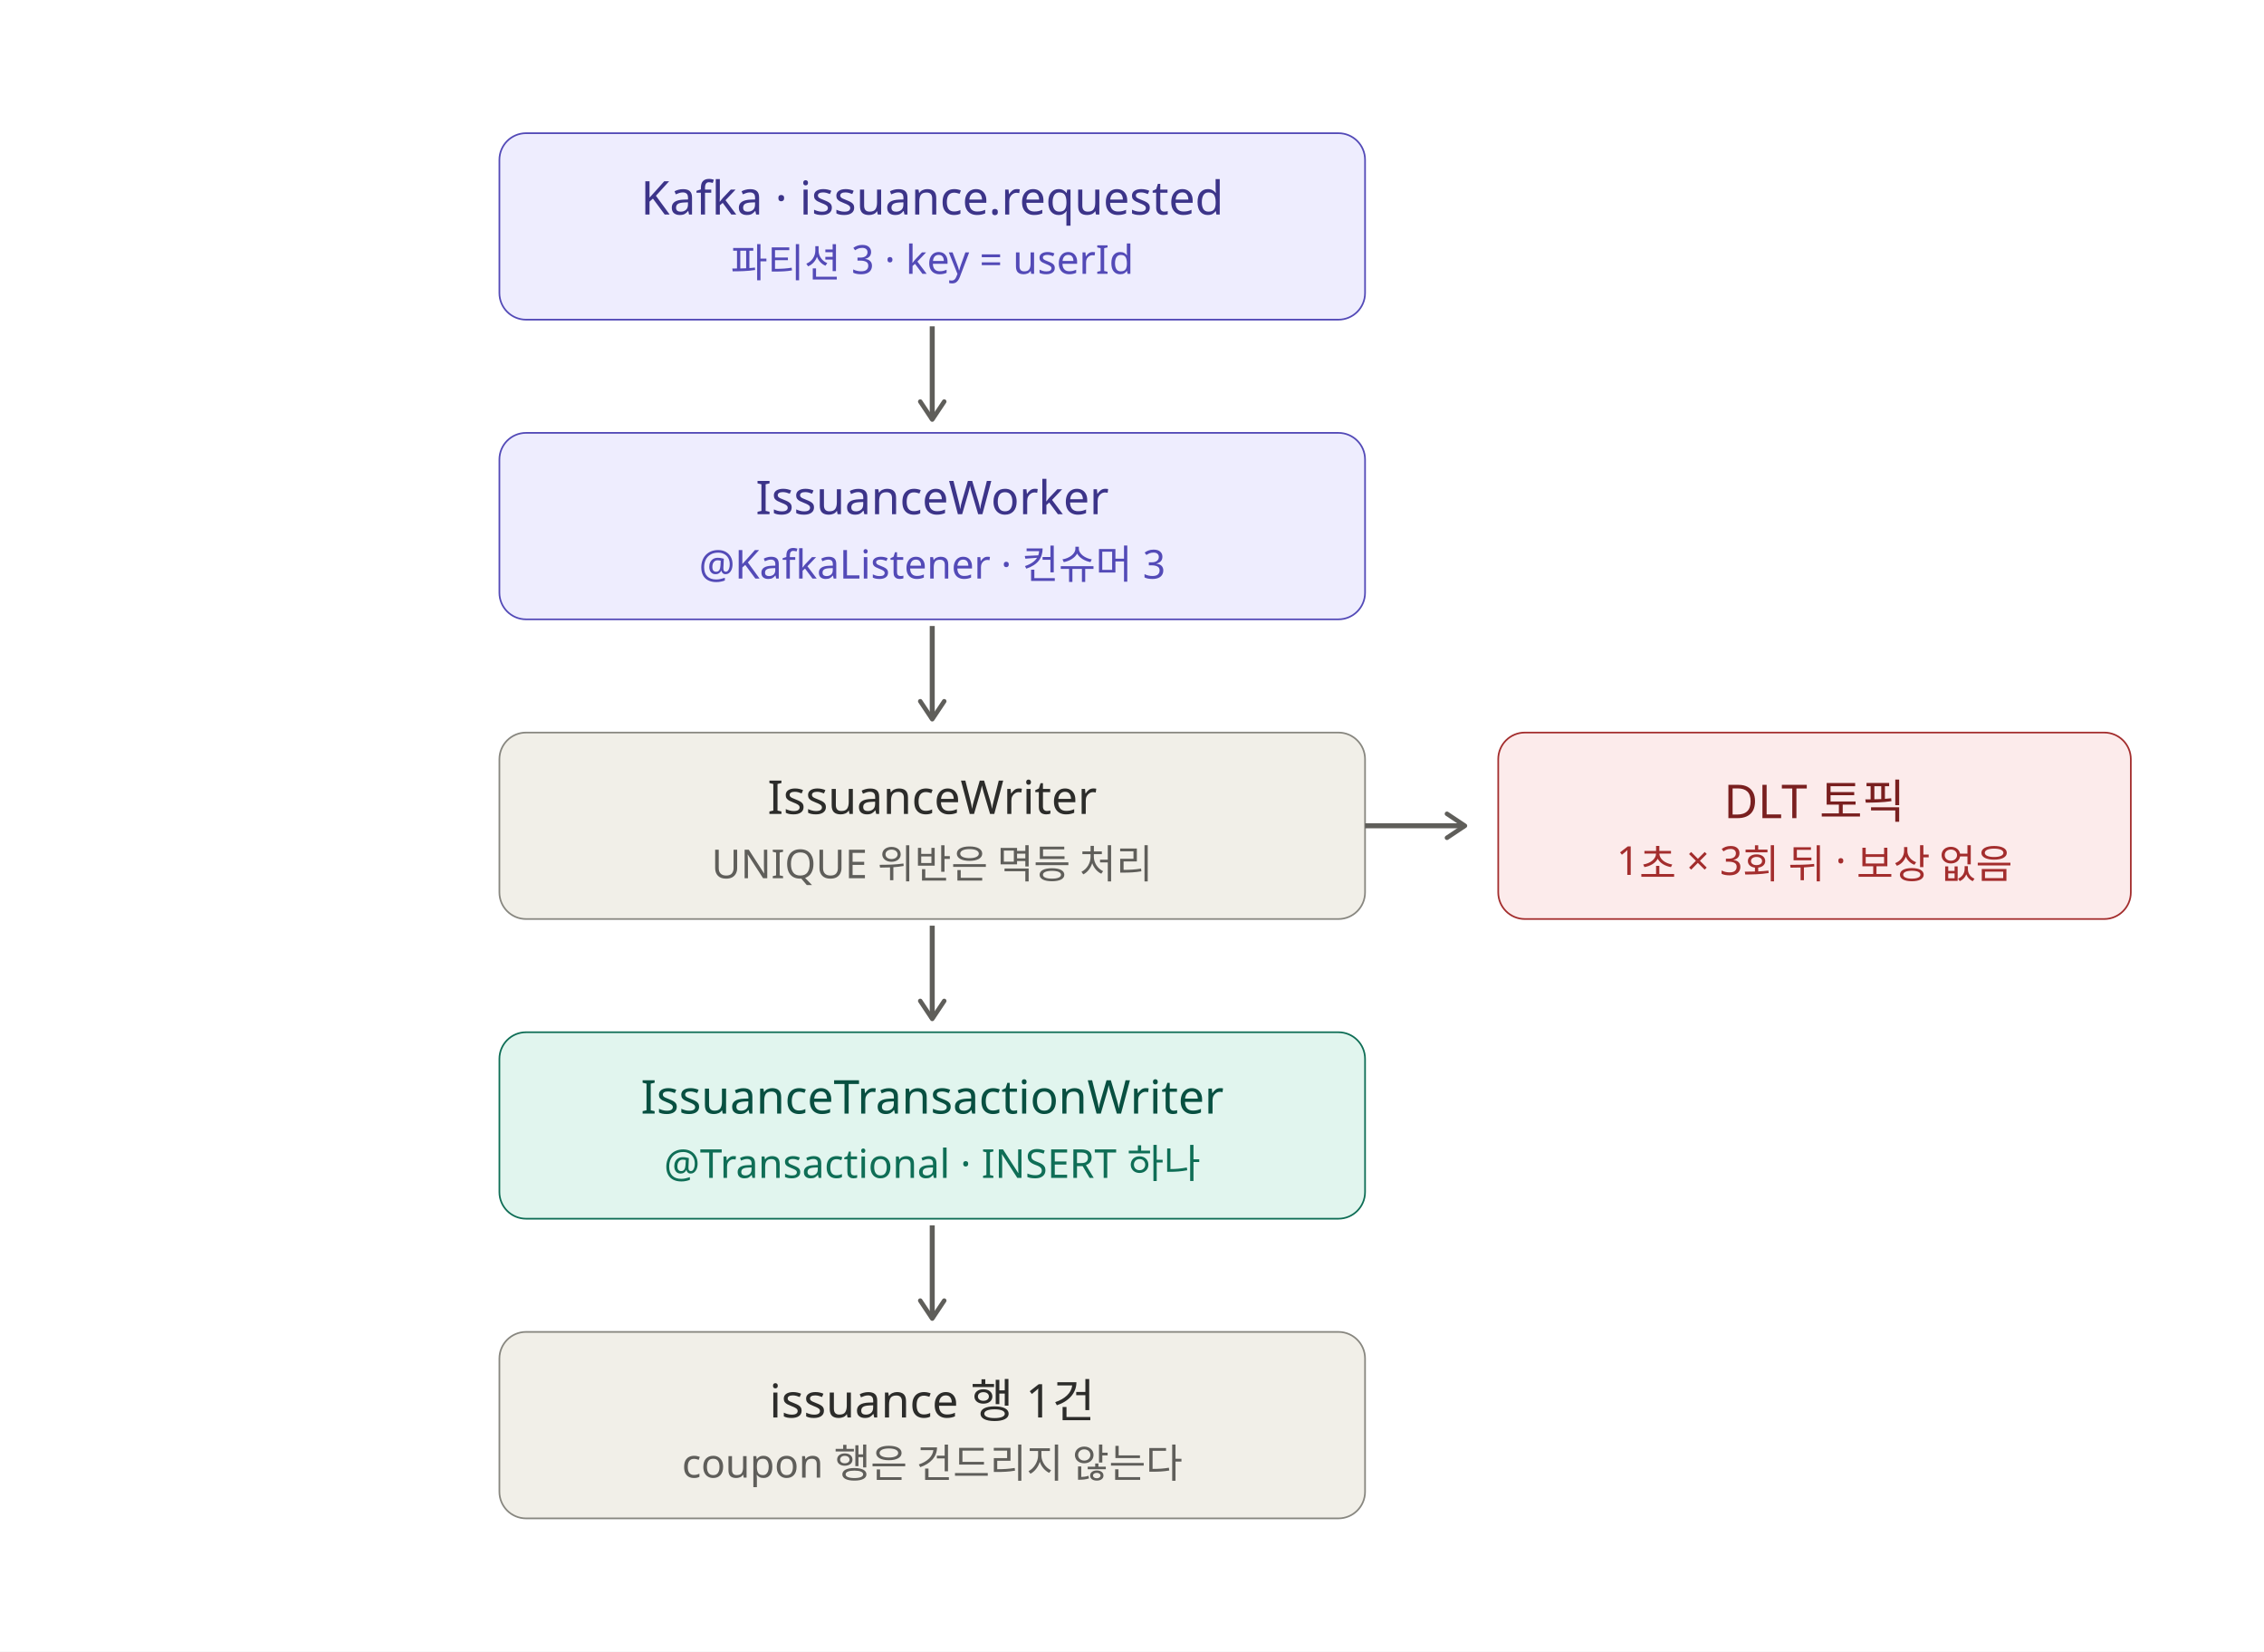
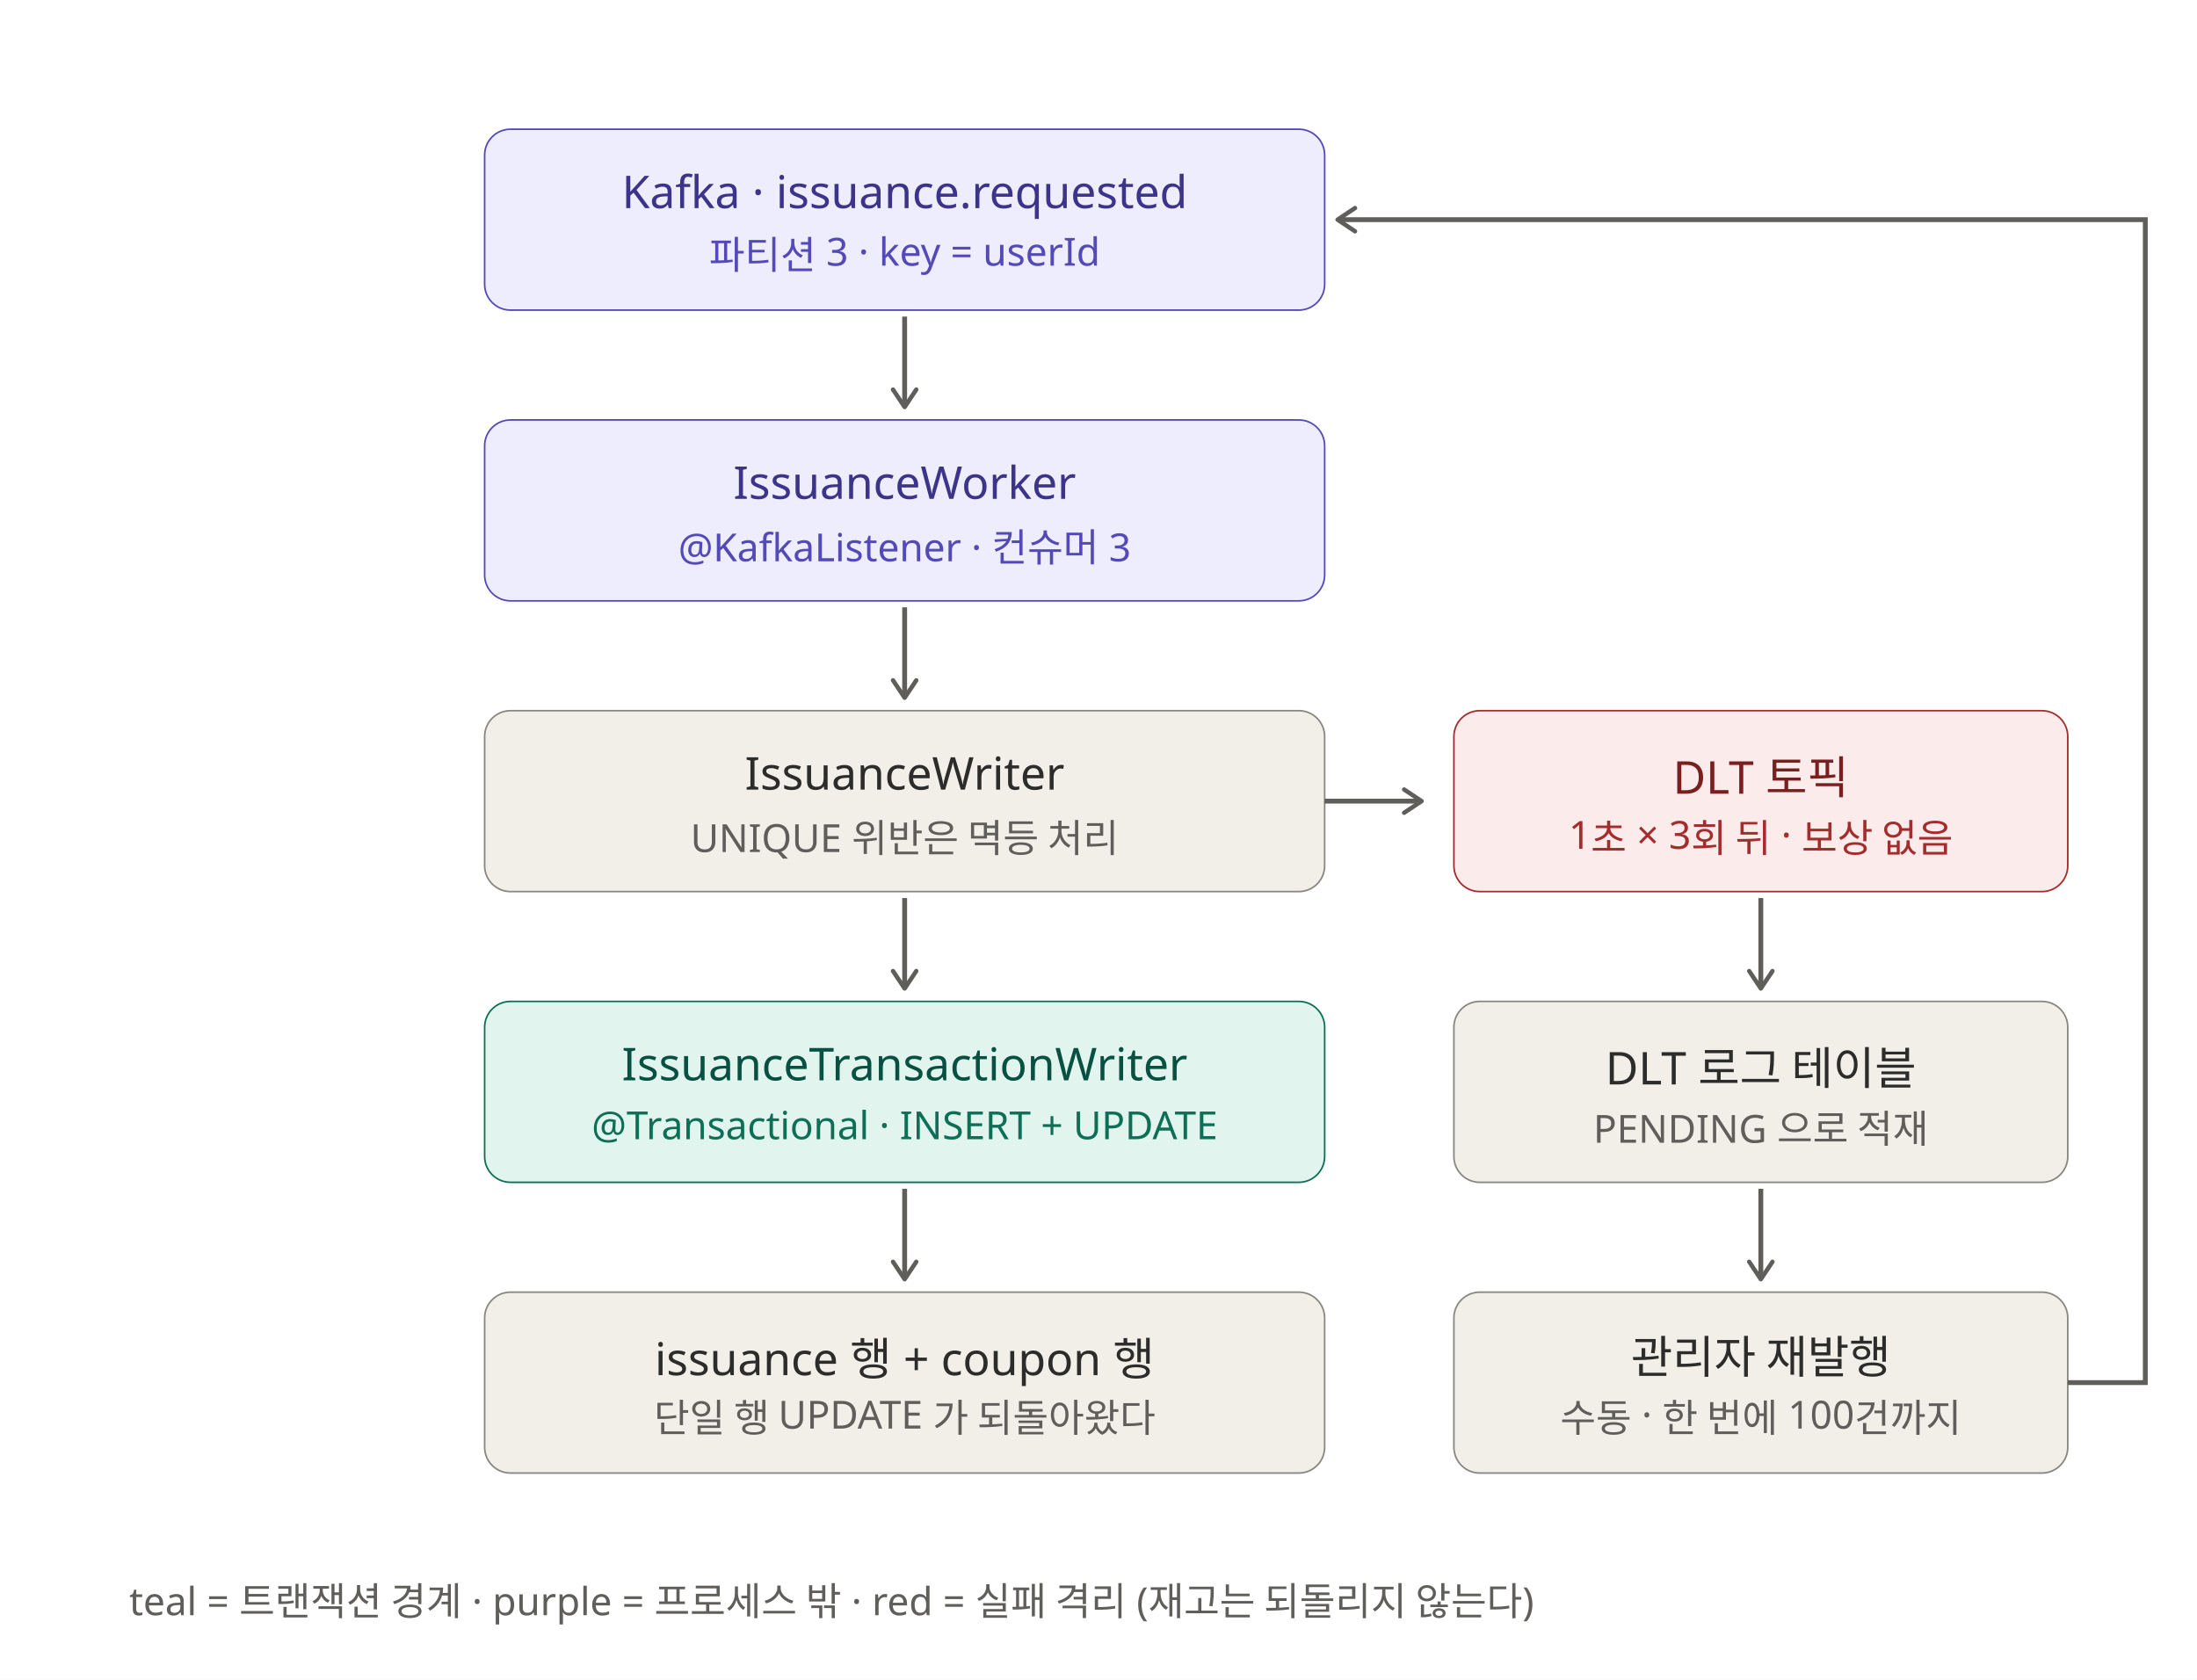
- <svg xmlns="http://www.w3.org/2000/svg" width="680" height="496" viewBox="0 0 680 496" role="img">
+ <svg xmlns="http://www.w3.org/2000/svg" width="680" height="520" viewBox="0 0 680 520" role="img">
  <style>
text{font-family:"Segoe UI","Malgun Gothic",sans-serif}
.t{font-size:14px;fill:#2C2C2A}
.ts{font-size:12px;fill:#5F5E5A}
.th{font-size:14px;font-weight:500;fill:#2C2C2A}
.box rect{fill:#F1EFE8;stroke:#888780;stroke-width:.5}
.teal rect{fill:#E1F5EE;stroke:#0F6E56;stroke-width:.5}
.teal .th,.teal .t{fill:#085041}
.teal .ts{fill:#0F6E56}
.purple rect{fill:#EEEDFE;stroke:#534AB7;stroke-width:.5}
.purple .th,.purple .t{fill:#3C3489}
.purple .ts{fill:#534AB7}
.red rect{fill:#FCEBEB;stroke:#A32D2D;stroke-width:.5}
.red .th,.red .t{fill:#791F1F}
.red .ts{fill:#A32D2D}
.arr{stroke:#5F5E5A;stroke-width:1.5;fill:none}
</style>
  <defs>
    <marker id="arrow" viewBox="0 0 10 10" refX="8" refY="5" markerWidth="6" markerHeight="6" orient="auto-start-reverse">
      <path d="M2 1L8 5L2 9" fill="none" stroke="#5F5E5A" stroke-width="1.5" stroke-linecap="round" stroke-linejoin="round" />
    </marker>
  </defs>
-   <rect x="0" y="0" width="680" height="496" fill="#FFFFFF" />
+   <rect x="0" y="0" width="680" height="520" fill="#FFFFFF" />
  <g class="purple">
    <rect x="150" y="40" width="260" height="56" rx="8" />
    <text class="th" x="280" y="59" text-anchor="middle" dominant-baseline="central">Kafka · issuance.requested</text>
    <text class="ts" x="280" y="78" text-anchor="middle" dominant-baseline="central">파티션 3 · key = userId</text>
  </g>
  <line x1="280" y1="98" x2="280" y2="126" class="arr" marker-end="url(#arrow)" />
  <g class="purple">
    <rect x="150" y="130" width="260" height="56" rx="8" />
    <text class="th" x="280" y="149" text-anchor="middle" dominant-baseline="central">IssuanceWorker</text>
    <text class="ts" x="280" y="168" text-anchor="middle" dominant-baseline="central">@KafkaListener · 컨슈머 3</text>
  </g>
  <line x1="280" y1="188" x2="280" y2="216" class="arr" marker-end="url(#arrow)" />
  <g class="box">
    <rect x="150" y="220" width="260" height="56" rx="8" />
    <text class="th" x="280" y="239" text-anchor="middle" dominant-baseline="central">IssuanceWriter</text>
    <text class="ts" x="280" y="258" text-anchor="middle" dominant-baseline="central">UNIQUE 위반은 멱등 처리</text>
  </g>
  <line x1="410" y1="248" x2="440" y2="248" class="arr" marker-end="url(#arrow)" />
  <g class="red">
    <rect x="450" y="220" width="190" height="56" rx="8" />
    <text class="th" x="545" y="239" text-anchor="middle" dominant-baseline="central">DLT 토픽</text>
    <text class="ts" x="545" y="258" text-anchor="middle" dominant-baseline="central">1초 × 3회 뒤 · 보상 없음</text>
  </g>
  <line x1="280" y1="278" x2="280" y2="306" class="arr" marker-end="url(#arrow)" />
  <g class="teal">
    <rect x="150" y="310" width="260" height="56" rx="8" />
    <text class="th" x="280" y="329" text-anchor="middle" dominant-baseline="central">IssuanceTransactionWriter</text>
-     <text class="ts" x="280" y="348" text-anchor="middle" dominant-baseline="central">@Transactional · INSERT 하나</text>
+     <text class="ts" x="280" y="348" text-anchor="middle" dominant-baseline="central">@Transactional · INSERT + UPDATE</text>
  </g>
  <line x1="280" y1="368" x2="280" y2="396" class="arr" marker-end="url(#arrow)" />
  <g class="box">
    <rect x="150" y="400" width="260" height="56" rx="8" />
-     <text class="th" x="280" y="419" text-anchor="middle" dominant-baseline="central">issuance 행 1건</text>
-     <text class="ts" x="280" y="438" text-anchor="middle" dominant-baseline="central">coupon 행은 건드리지 않는다</text>
+     <text class="th" x="280" y="419" text-anchor="middle" dominant-baseline="central">issuance 행 + coupon 행</text>
+     <text class="ts" x="280" y="438" text-anchor="middle" dominant-baseline="central">단일 행 UPDATE 가 되돌아왔다</text>
  </g>
+   <line x1="545" y1="278" x2="545" y2="306" class="arr" marker-end="url(#arrow)" />
+   <g class="box">
+     <rect x="450" y="310" width="190" height="56" rx="8" />
+     <text class="th" x="545" y="329" text-anchor="middle" dominant-baseline="central">DLT 로그 테이블</text>
+     <text class="ts" x="545" y="348" text-anchor="middle" dominant-baseline="central">PENDING 으로 적재</text>
+   </g>
+   <line x1="545" y1="368" x2="545" y2="396" class="arr" marker-end="url(#arrow)" />
+   <g class="box">
+     <rect x="450" y="400" width="190" height="56" rx="8" />
+     <text class="th" x="545" y="419" text-anchor="middle" dominant-baseline="central">관리자 재발행</text>
+     <text class="ts" x="545" y="438" text-anchor="middle" dominant-baseline="central">수동 · 한 번에 100건까지</text>
+   </g>
+   <path d="M640 428 L664 428 L664 68 L414 68" class="arr" marker-end="url(#arrow)" />
+   <text class="ts" x="40" y="500">teal = 트랜잭션 경계 · purple = 프로세스 밖 · red = 실패 격리 (재고는 되돌리지 않는다)</text>
</svg>
